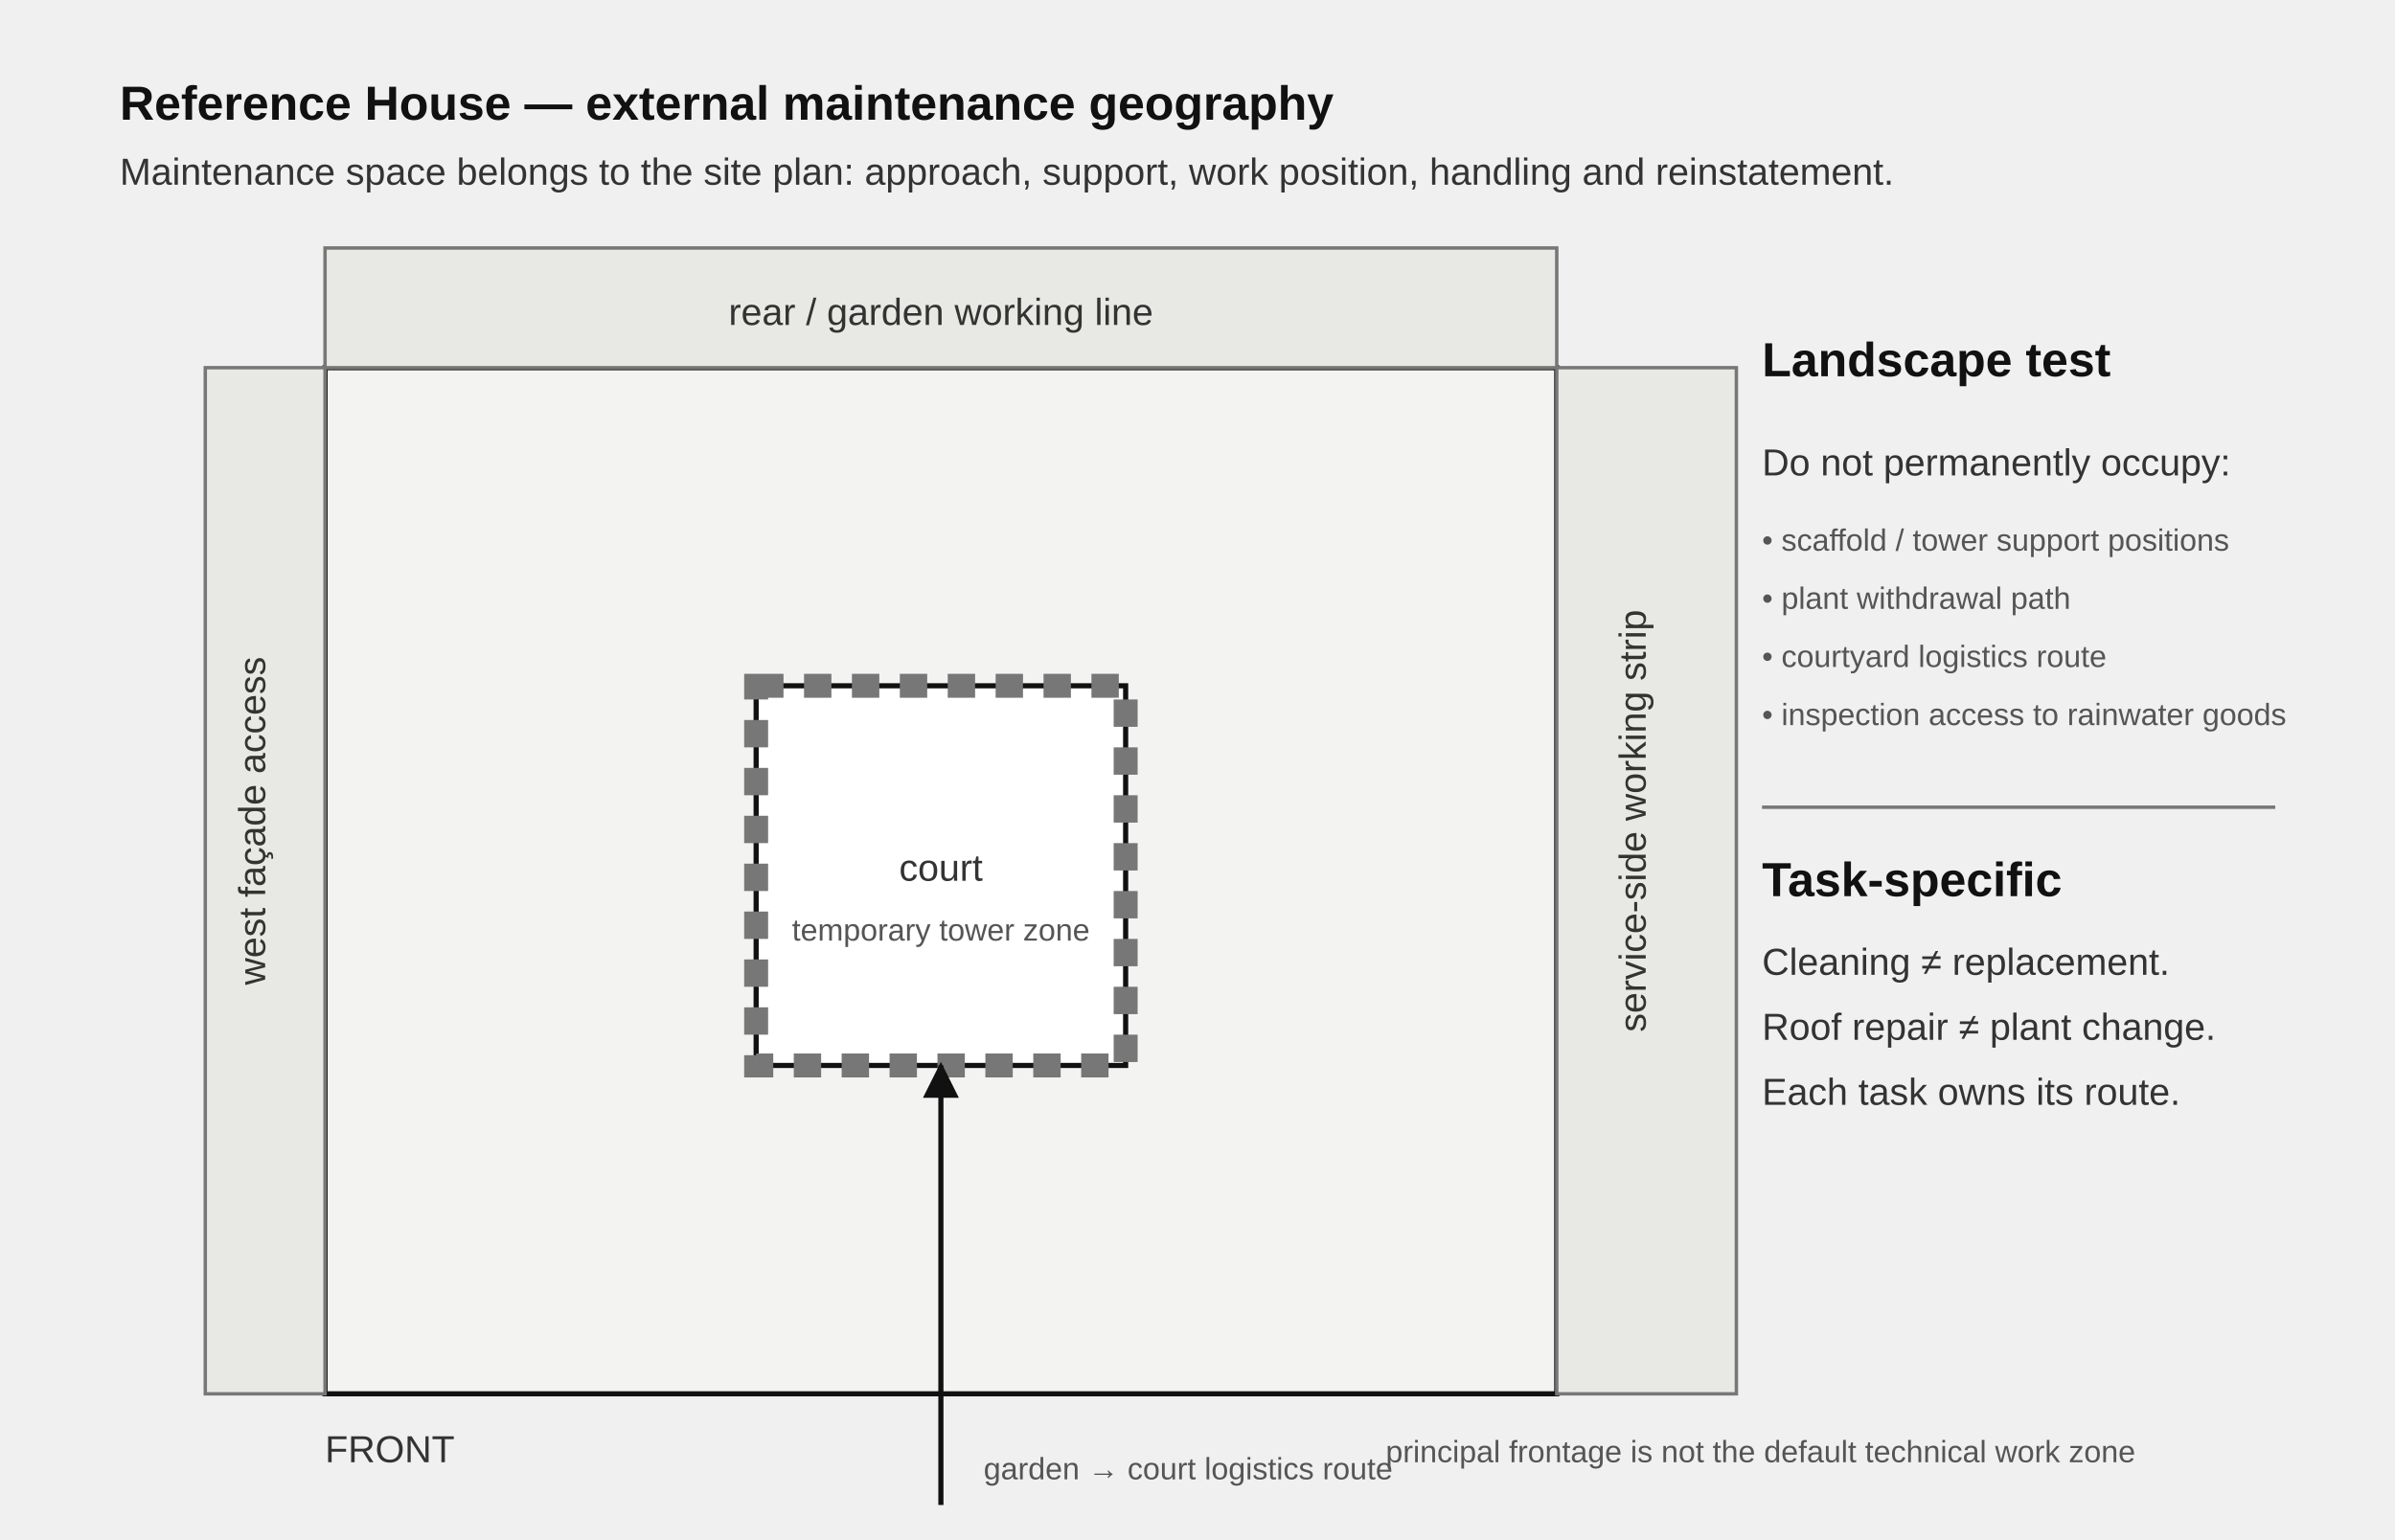
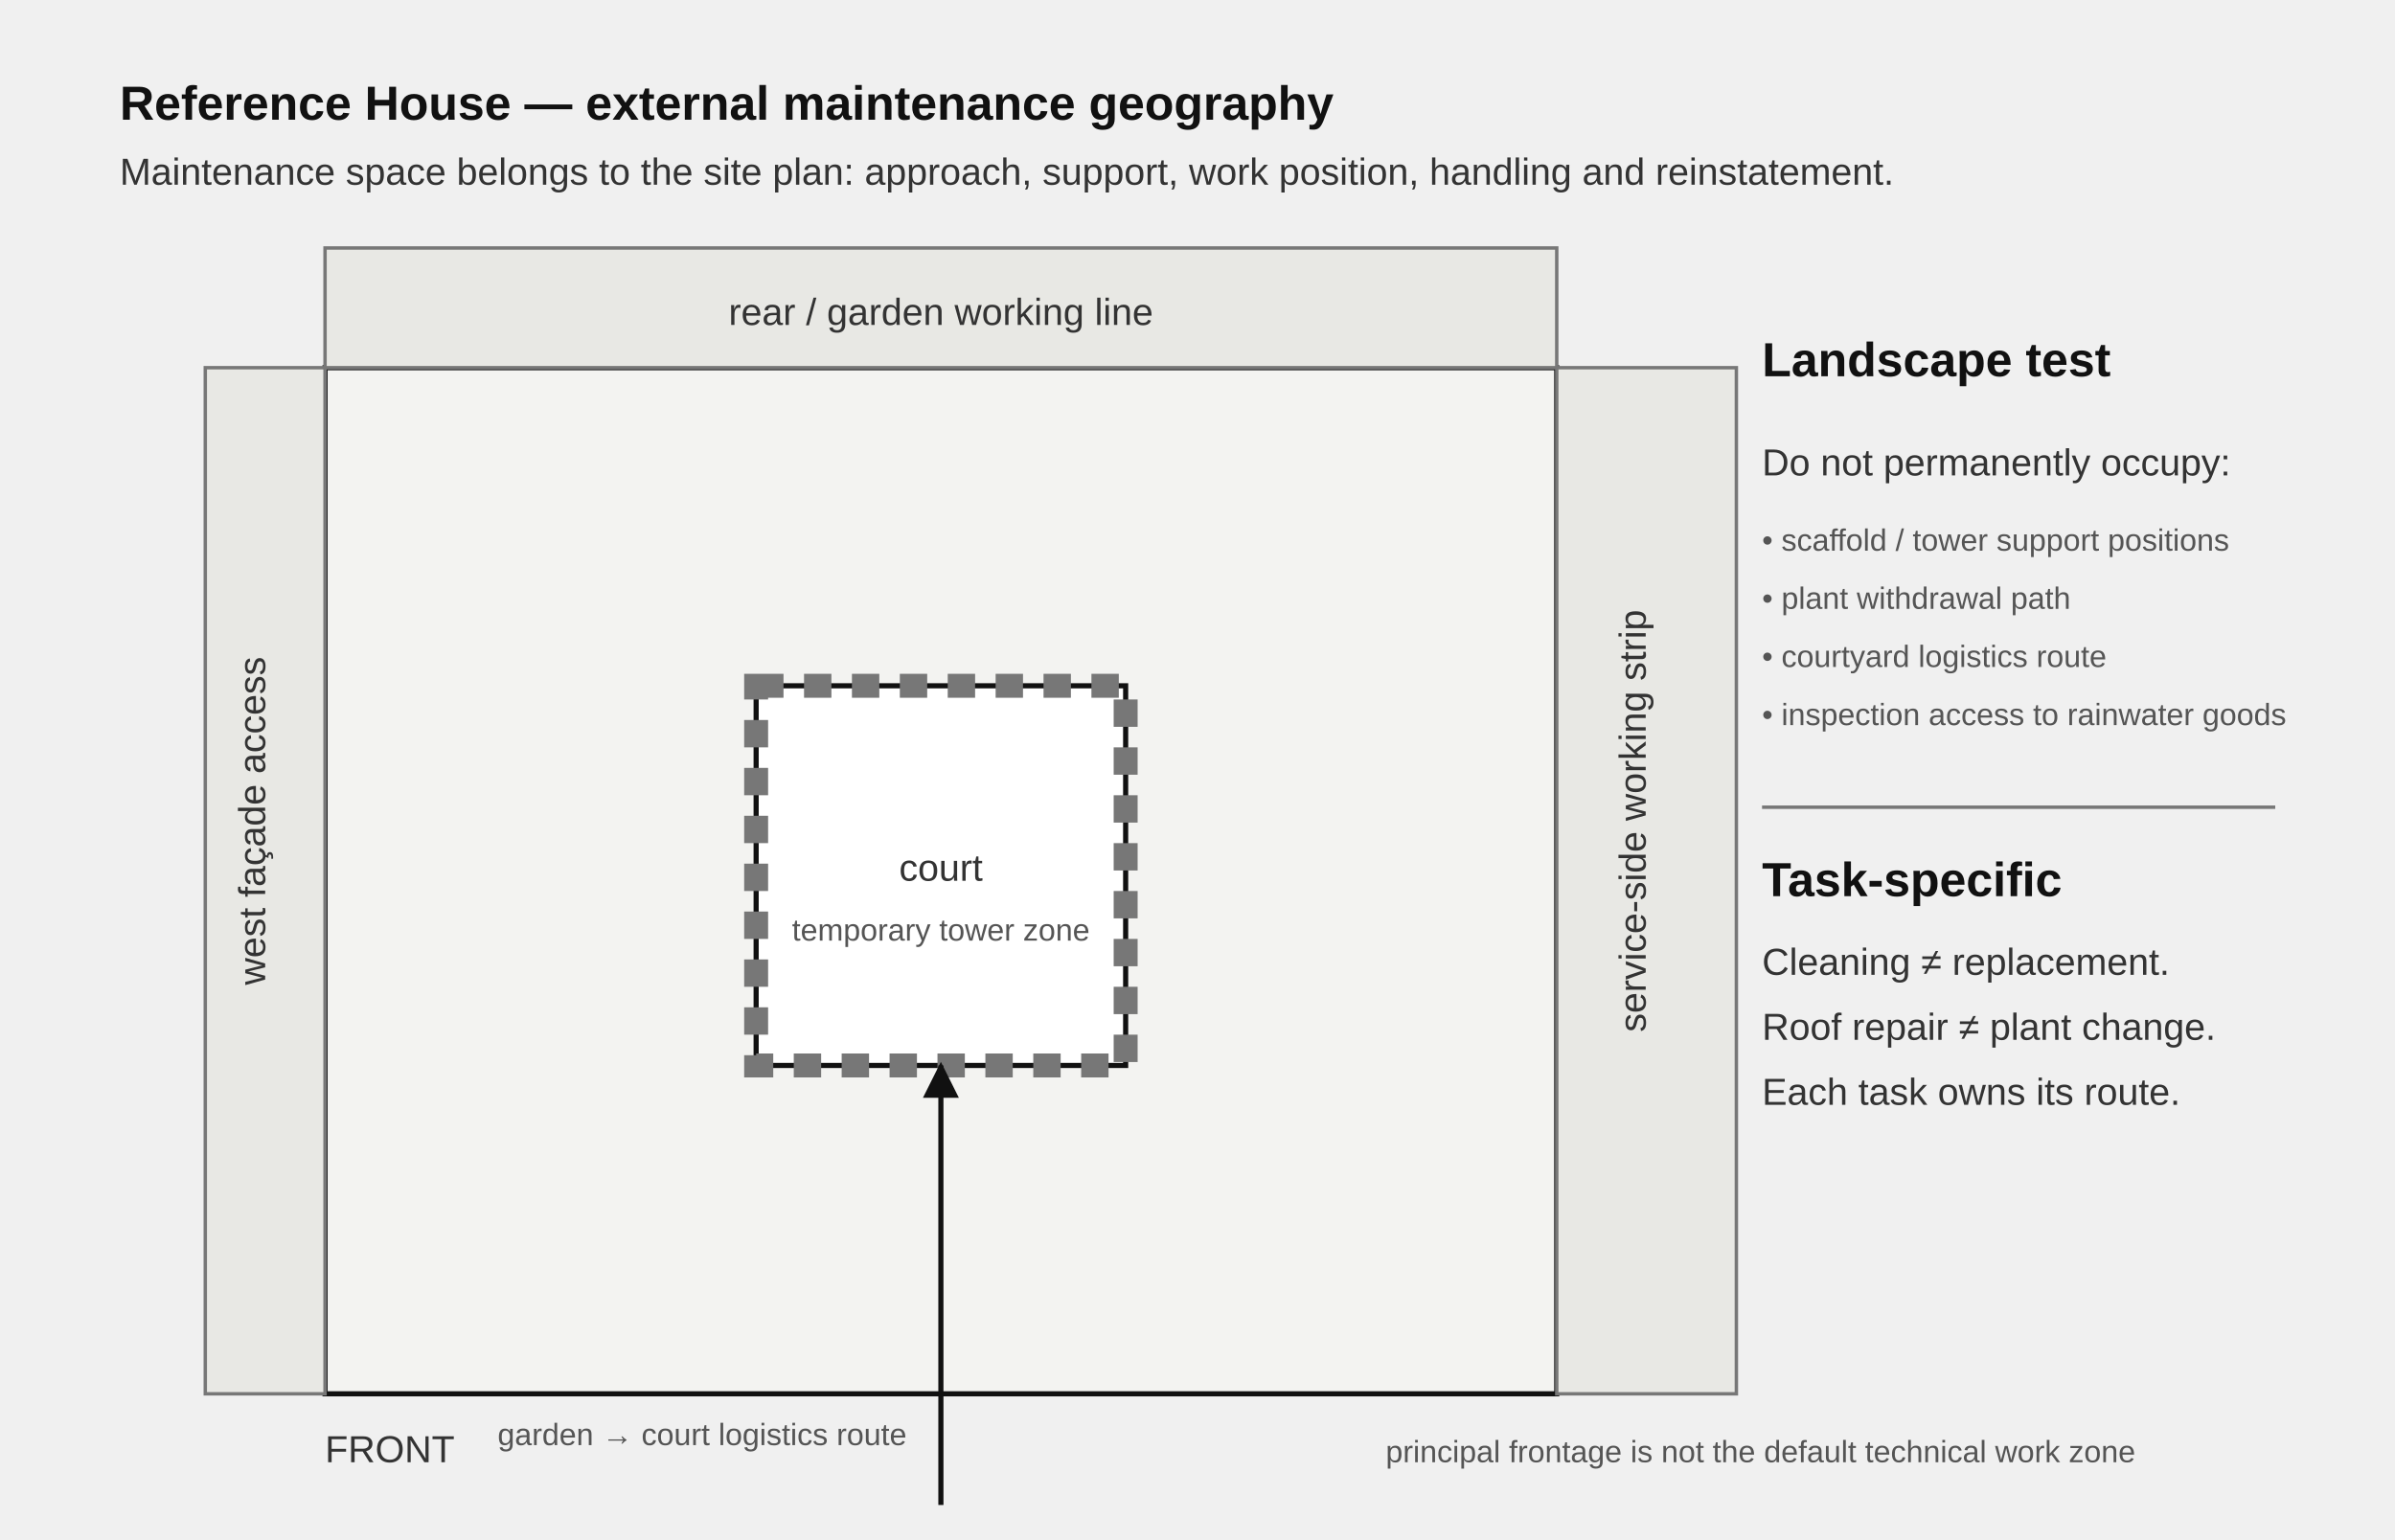
<svg xmlns="http://www.w3.org/2000/svg" viewBox="0 0 1400 900" role="img" aria-labelledby="title desc">
  <defs>
    <marker id="arrow" viewBox="0 0 10 10" refX="9" refY="5" markerWidth="7" markerHeight="7" orient="auto-start-reverse">
      <path d="M0 0 L10 5 L0 10 z" fill="#111" />
    </marker>
    <style>
      .label{font:600 28px Arial,Helvetica,sans-serif;fill:#111}
      .small{font:22px Arial,Helvetica,sans-serif;fill:#333}
      .tiny{font:18px Arial,Helvetica,sans-serif;fill:#555}
      .rule{stroke:#111;stroke-width:3;fill:none}
      .soft{stroke:#777;stroke-width:2;fill:none}
      .dash{stroke:#555;stroke-width:2.5;fill:none;stroke-dasharray:12 10}
      .house{fill:#f3f3f1;stroke:#111;stroke-width:3}
      .court{fill:#fff;stroke:#111;stroke-width:3}
      .work{fill:#e8e8e4;stroke:#777;stroke-width:2}
    </style>
  </defs>
  <text x="70" y="70" class="label">Reference House — external maintenance geography</text>
  <text x="70" y="108" class="small">Maintenance space belongs to the site plan: approach, support, work position, handling and reinstatement.</text>
  <g transform="translate(120 145)">
    <rect x="70" y="70" width="720" height="600" class="house" />
    <rect x="322" y="256" width="216" height="222" class="court" />
    <rect x="790" y="70" width="105" height="600" class="work" />
    <rect x="0" y="70" width="70" height="600" class="work" />
    <rect x="70" y="0" width="720" height="70" class="work" />
    <rect x="322" y="256" width="216" height="222" fill="none" stroke="#777" stroke-width="14" stroke-dasharray="16 12" />
    <text x="842" y="335" class="small" text-anchor="middle" transform="rotate(-90 842 335)">service-side working strip</text>
    <text x="35" y="335" class="small" text-anchor="middle" transform="rotate(-90 35 335)">west façade access</text>
    <text x="430" y="45" class="small" text-anchor="middle">rear / garden working line</text>
    <text x="430" y="370" class="small" text-anchor="middle">court</text>
    <text x="430" y="405" class="tiny" text-anchor="middle">temporary tower zone</text>
    <path d="M430 735 L430 690 L430 610 L430 478" class="rule" marker-end="url(#arrow)" />
-     <text x="455" y="720" class="tiny">garden → court logistics route</text>
+     <text x="410" y="700" class="tiny" text-anchor="end">garden → court logistics route</text>
    <text x="70" y="710" class="small">FRONT</text>
    <text x="690" y="710" class="tiny">principal frontage is not the default technical work zone</text>
  </g>
  <g transform="translate(1030 220)">
    <text x="0" y="0" class="label">Landscape test</text>
    <text x="0" y="58" class="small">Do not permanently occupy:</text>
    <text x="0" y="102" class="tiny">• scaffold / tower support positions</text>
    <text x="0" y="136" class="tiny">• plant withdrawal path</text>
    <text x="0" y="170" class="tiny">• courtyard logistics route</text>
    <text x="0" y="204" class="tiny">• inspection access to rainwater goods</text>
    <line x1="0" y1="252" x2="300" y2="252" class="soft" />
    <text x="0" y="304" class="label">Task-specific</text>
    <text x="0" y="350" class="small">Cleaning ≠ replacement.</text>
    <text x="0" y="388" class="small">Roof repair ≠ plant change.</text>
    <text x="0" y="426" class="small">Each task owns its route.</text>
  </g>
</svg>
